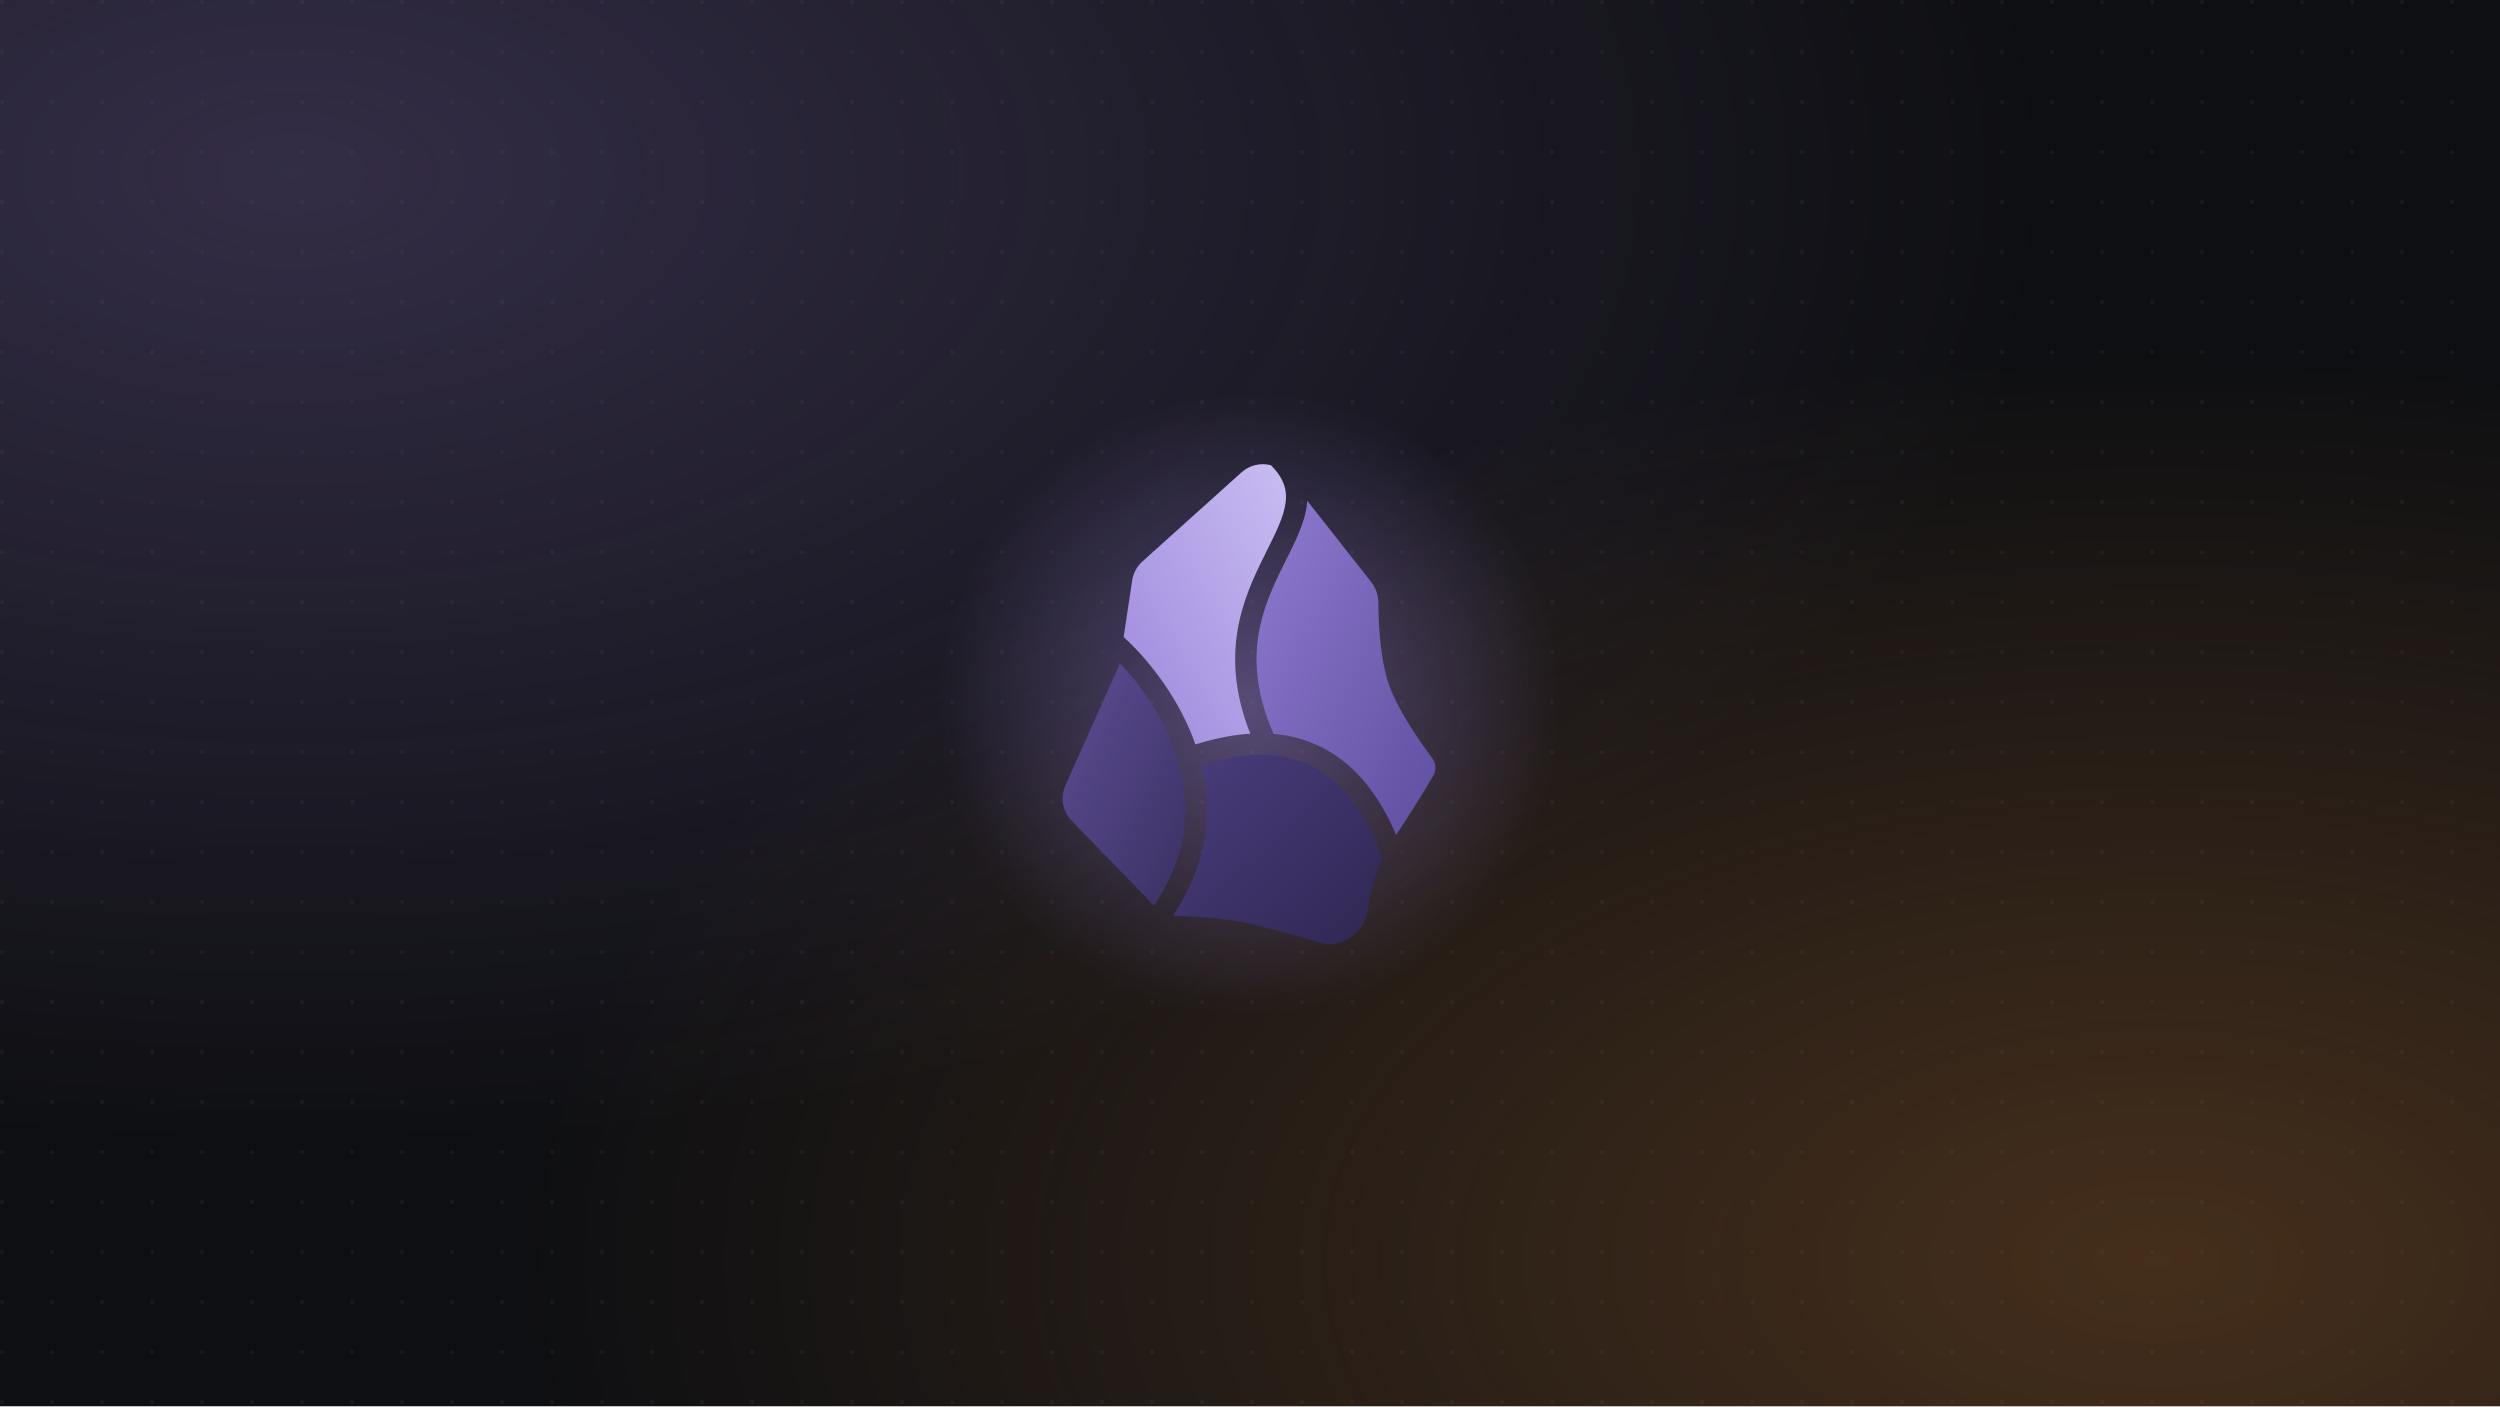
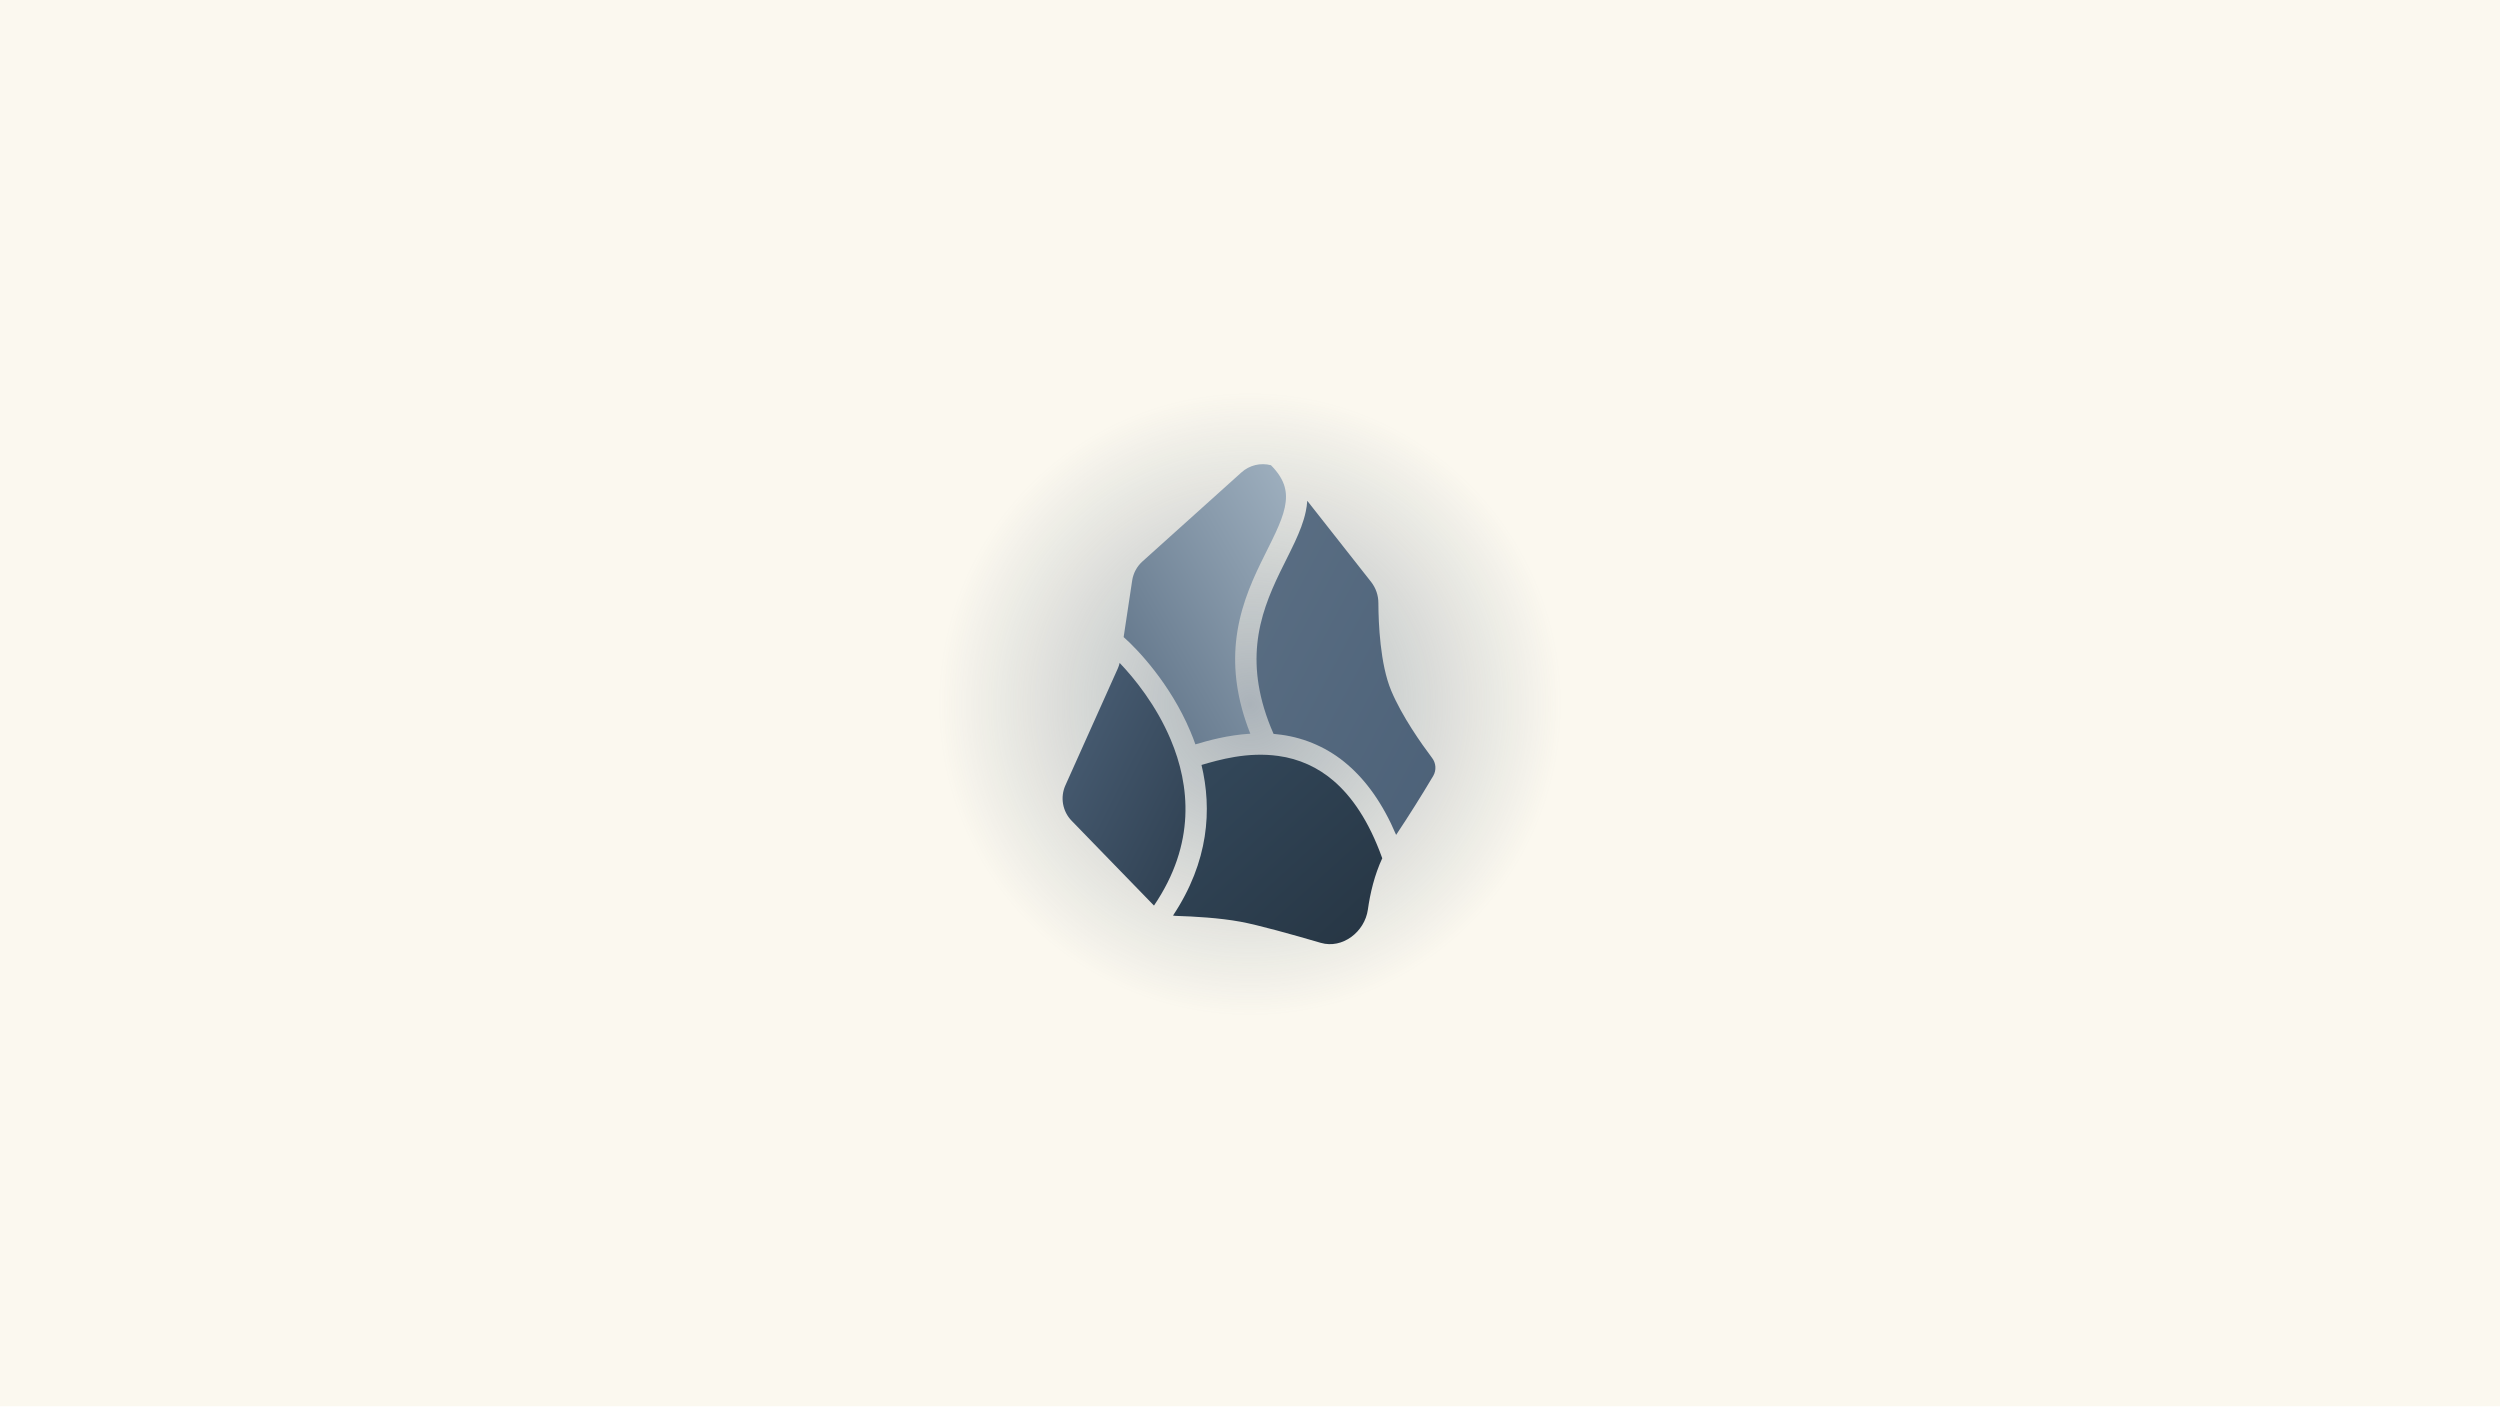
<svg xmlns="http://www.w3.org/2000/svg" viewBox="0 0 1200 675" width="1200" height="675" role="img" aria-label="The Obsidian logo at the centre of a note graph, with links radiating outwards to connected notes">
  <defs>
    <radialGradient id="obGlowA" cx="12%" cy="12%" r="70%">
-       <stop offset="0%" stop-color="#6b5a94" stop-opacity="0.40" />
-       <stop offset="100%" stop-color="#6b5a94" stop-opacity="0" />
+       <stop offset="0%" stop-color="#7a8ea1" stop-opacity="0.40" />
+       <stop offset="100%" stop-color="#7a8ea1" stop-opacity="0" />
    </radialGradient>
    <radialGradient id="obGlowB" cx="86%" cy="90%" r="65%">
-       <stop offset="0%" stop-color="#b06c2e" stop-opacity="0.34" />
-       <stop offset="100%" stop-color="#b06c2e" stop-opacity="0" />
+       <stop offset="0%" stop-color="#a6683a" stop-opacity="0.34" />
+       <stop offset="100%" stop-color="#a6683a" stop-opacity="0" />
    </radialGradient>
    <radialGradient id="obCore" cx="50%" cy="50%" r="50%">
-       <stop offset="0%" stop-color="#8f7ad0" stop-opacity="0.50" />
-       <stop offset="100%" stop-color="#8f7ad0" stop-opacity="0" />
+       <stop offset="0%" stop-color="#5b6f84" stop-opacity="0.50" />
+       <stop offset="100%" stop-color="#5b6f84" stop-opacity="0" />
    </radialGradient>
    <pattern id="obDots" width="24" height="24" patternUnits="userSpaceOnUse">
-       <circle cx="1" cy="1" r="1" fill="#f4f4f6" opacity="0.05" />
+       <circle cx="1" cy="1" r="1" fill="#1f1a15" opacity="0.05" />
    </pattern>
    <linearGradient id="obFacetT" x1="0" y1="1" x2="1" y2="0">
-       <stop offset="0%" stop-color="#9d88dc" />
-       <stop offset="100%" stop-color="#c9bcf2" />
+       <stop offset="0%" stop-color="#5b6f84" />
+       <stop offset="100%" stop-color="#9fb0bf" />
    </linearGradient>
    <linearGradient id="obFacetM" x1="0" y1="0" x2="1" y2="1">
-       <stop offset="0%" stop-color="#8f7ad0" />
-       <stop offset="100%" stop-color="#5f4fa0" />
+       <stop offset="0%" stop-color="#5b6f84" />
+       <stop offset="100%" stop-color="#4c6178" />
    </linearGradient>
    <linearGradient id="obFacetL" x1="0" y1="0" x2="1" y2="1">
-       <stop offset="0%" stop-color="#5d4d94" />
-       <stop offset="100%" stop-color="#3b3163" />
+       <stop offset="0%" stop-color="#4c6178" />
+       <stop offset="100%" stop-color="#2e3f50" />
    </linearGradient>
    <linearGradient id="obFacetD" x1="0" y1="0" x2="1" y2="1">
-       <stop offset="0%" stop-color="#4a3d7d" />
-       <stop offset="100%" stop-color="#2f2752" />
+       <stop offset="0%" stop-color="#34495c" />
+       <stop offset="100%" stop-color="#263543" />
    </linearGradient>
  </defs>
-   <rect width="1200" height="675" fill="#0e0f12" />
-   <rect width="1200" height="675" fill="url(#obDots)" />
-   <rect width="1200" height="675" fill="url(#obGlowA)" />
-   <rect width="1200" height="675" fill="url(#obGlowB)" />
+   <rect width="1200" height="675" fill="#fbf8ef" />
  <circle cx="600" cy="338" r="150" fill="url(#obCore)" />
  <g transform="translate(484.32 222.8) scale(9.6)">
    <path fill="url(#obFacetT)" d="M9.32 14.01c.615-.183 1.606-.465 2.745-.534-.683-1.725-.848-3.233-.716-4.577.154-1.552.7-2.847 1.235-3.95.113-.235.223-.454.328-.664.149-.297.288-.577.419-.86.217-.47.379-.885.46-1.27.08-.38.08-.72-.014-1.043-.095-.325-.297-.675-.68-1.06a1.6 1.6 0 0 0-1.475.36l-4.95 4.452a1.602 1.602 0 0 0-.513.952l-.427 2.83c.672.59 2.328 2.316 3.335 4.711.09.21.175.43.253.653z" />
    <path fill="url(#obFacetM)" d="M19.355 18.538a68.967 68.959 0 0 0 1.858-2.954.81.81 0 0 0-.062-.9c-.516-.685-1.504-2.075-2.042-3.362-.553-1.321-.636-3.375-.64-4.377a1.707 1.707 0 0 0-.358-1.05l-3.198-4.064a3.744 3.744 0 0 1-.076.543c-.106.503-.307 1.004-.536 1.5-.134.29-.29.6-.446.914l-.31.626c-.516 1.068-.997 2.227-1.132 3.59-.124 1.26.046 2.73.815 4.481.128.011.257.025.386.044a6.363 6.363 0 0 1 3.326 1.505c.916.79 1.744 1.922 2.415 3.5z" />
    <path fill="url(#obFacetL)" d="M5.533 9.938c-.023.1-.056.197-.098.29L2.82 16.059a1.602 1.602 0 0 0 .313 1.772l4.116 4.24c2.103-3.101 1.796-6.02.836-8.3-.728-1.73-1.832-3.081-2.55-3.831z" />
    <path fill="url(#obFacetD)" d="M8.199 22.569c.073.012.146.02.22.02.78.024 2.095.092 3.16.29.87.16 2.593.64 4.01 1.055 1.083.316 2.198-.548 2.355-1.664.114-.814.33-1.735.725-2.58l-.01.005c-.67-1.87-1.522-3.078-2.416-3.849a5.295 5.295 0 0 0-2.778-1.257c-1.54-.216-2.952.19-3.84.45.532 2.218.368 4.829-1.425 7.531z" />
  </g>
</svg>
